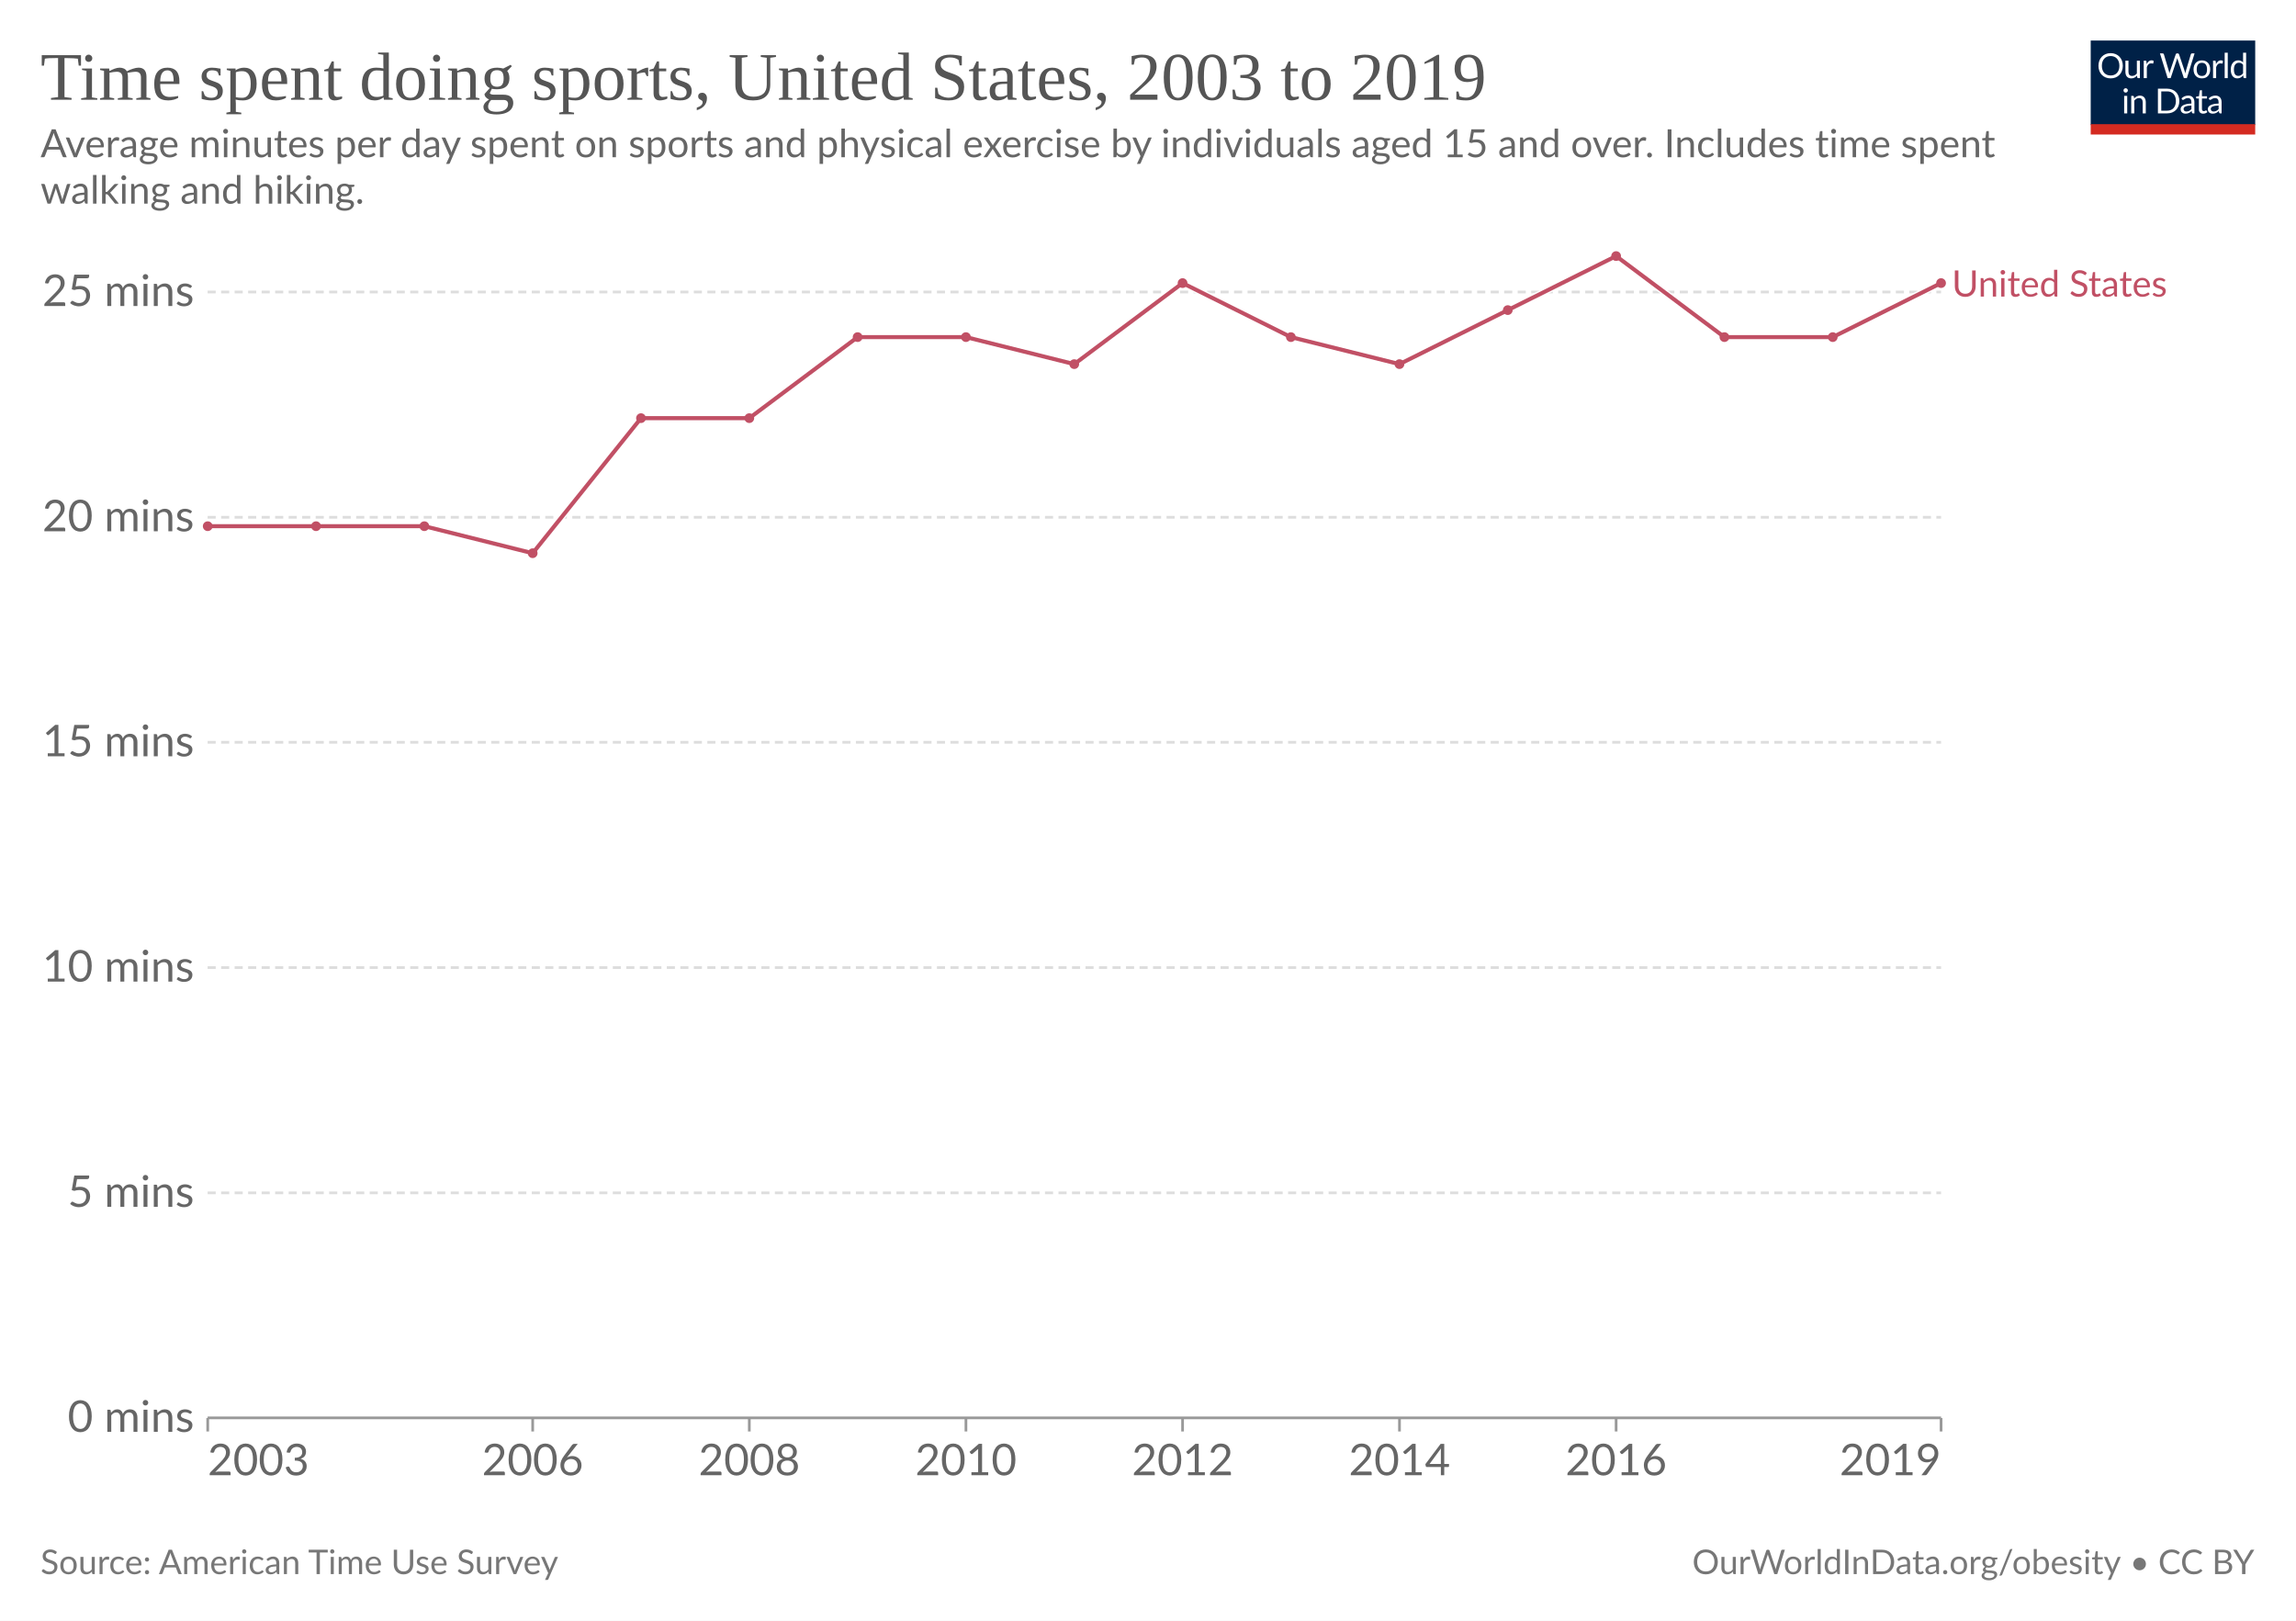
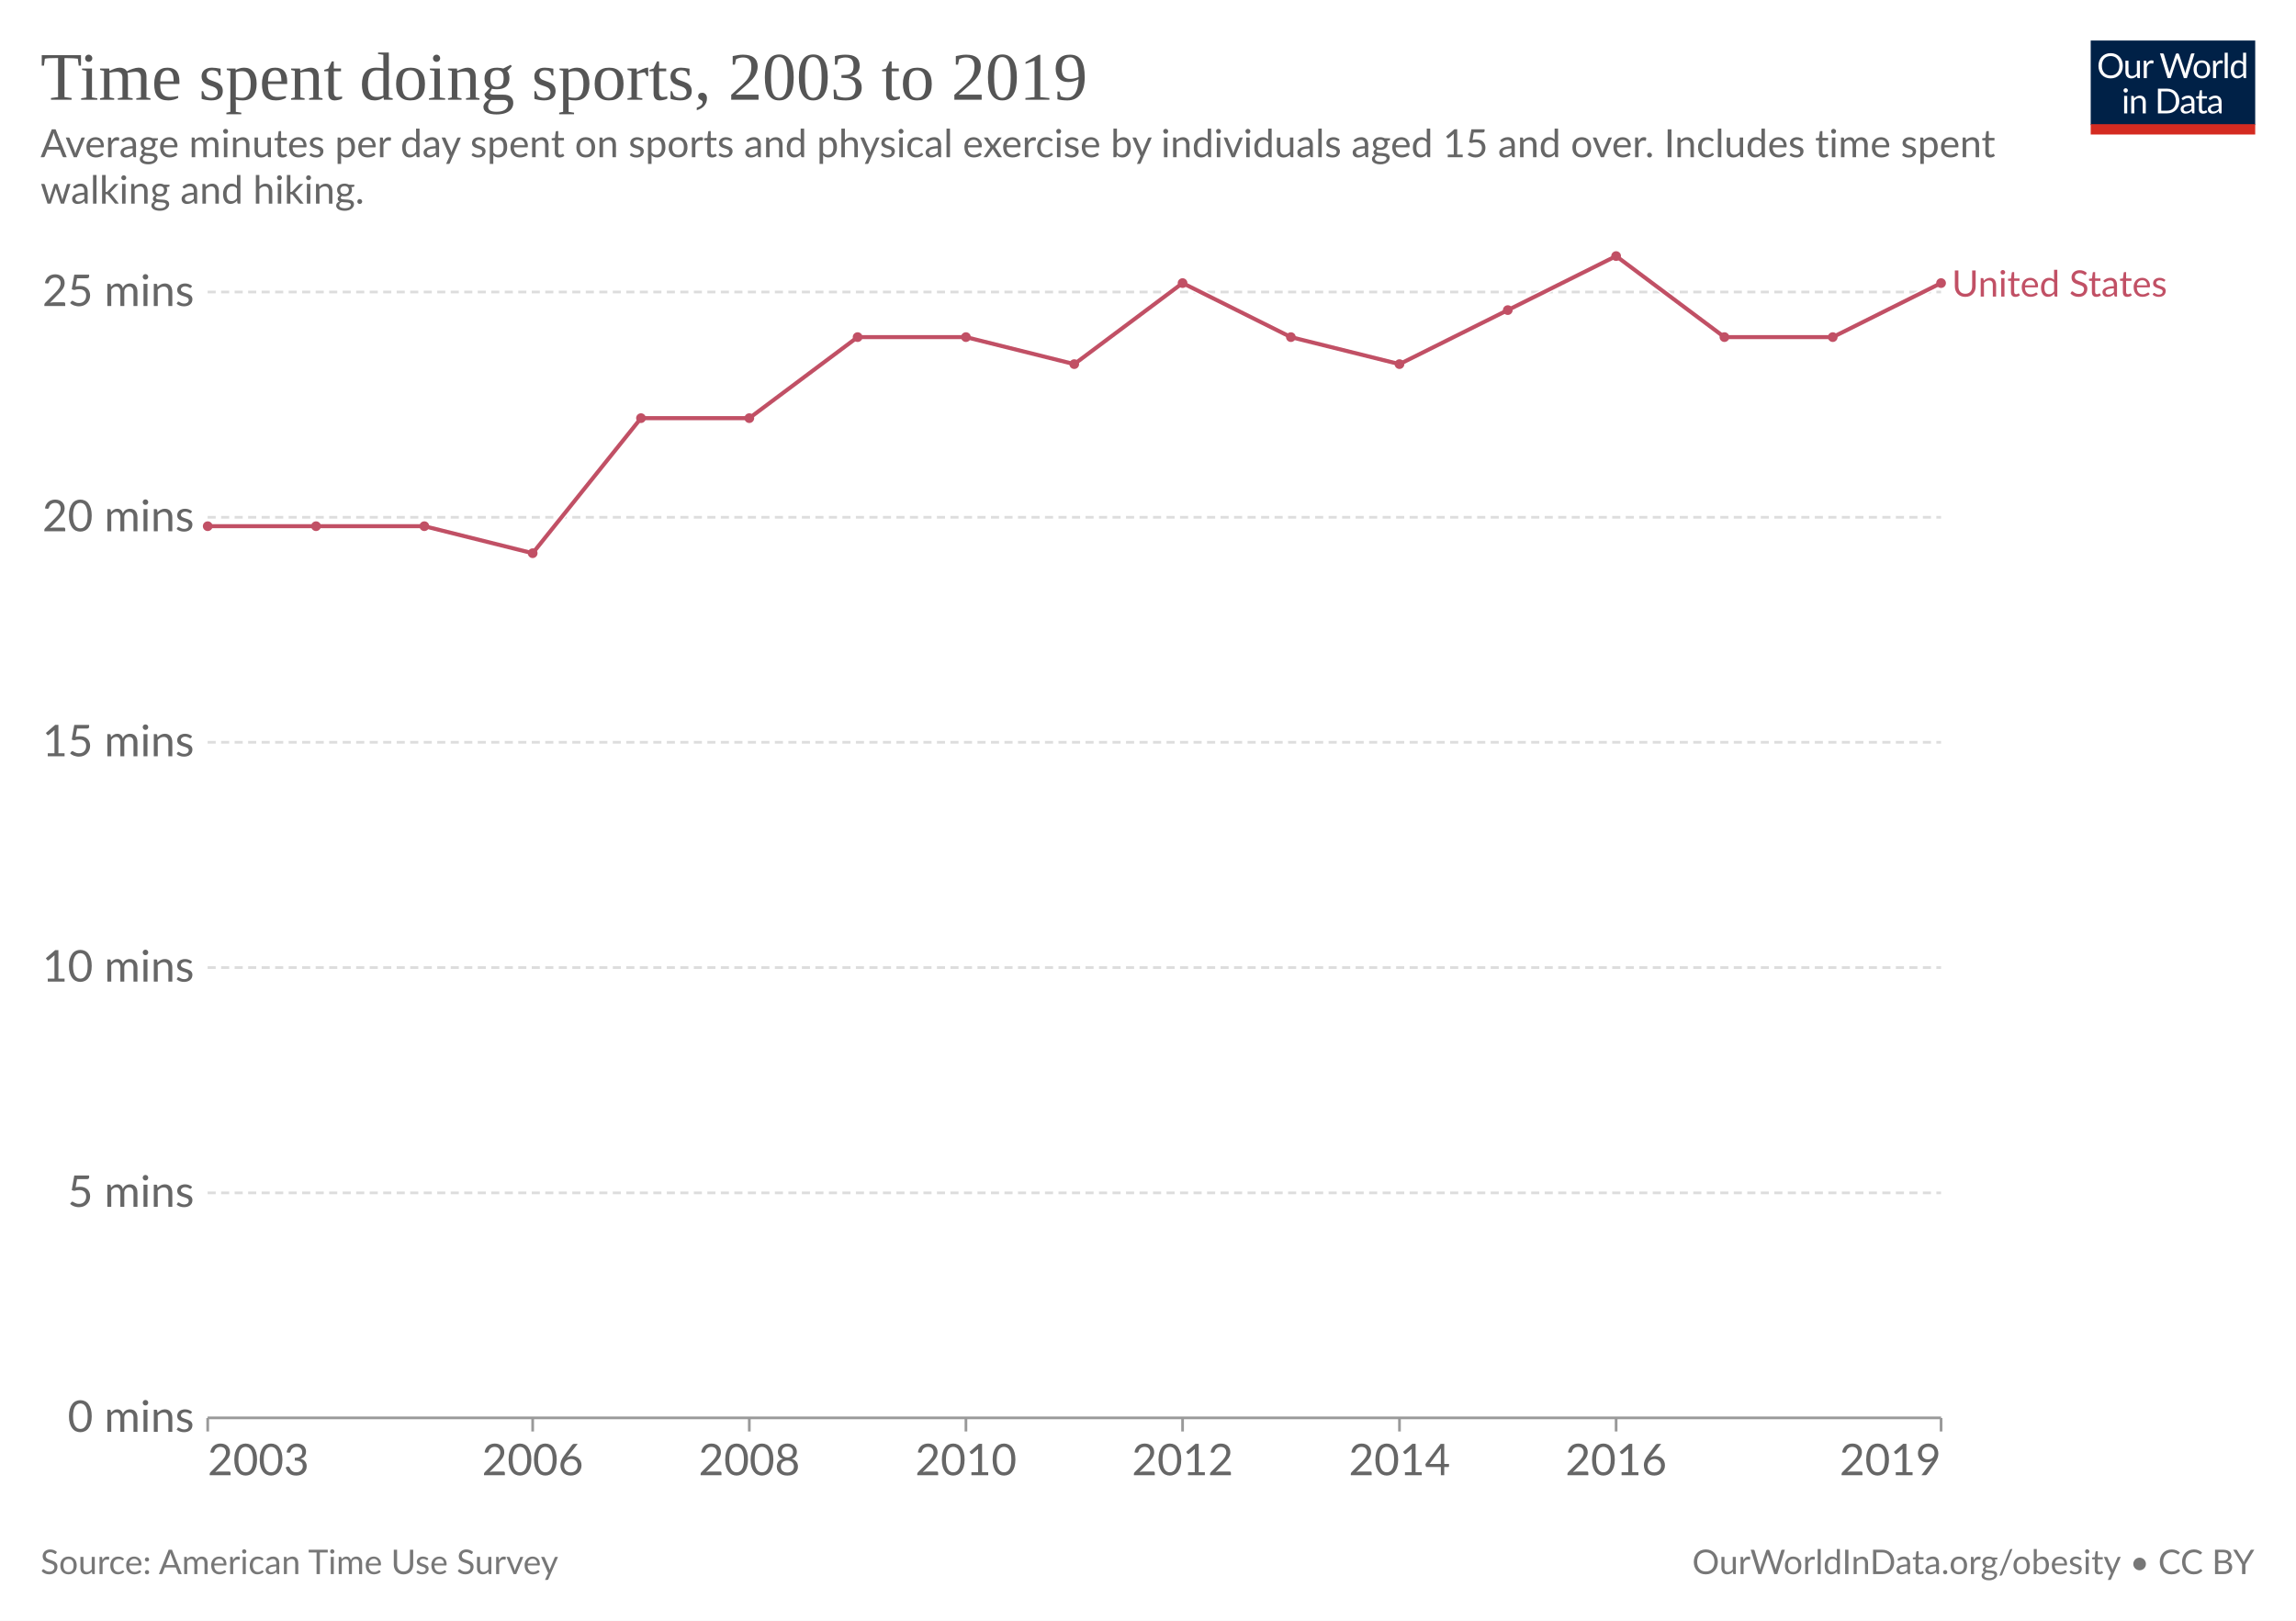
<svg xmlns="http://www.w3.org/2000/svg" version="1.1" style="font-family:Lato, 'Helvetica Neue', Helvetica, Arial, 'Liberation Sans', sans-serif;font-size:18px;background-color:white;text-rendering:geometricPrecision;-webkit-font-smoothing:antialiased" width="850" height="600" viewBox="0 0 850 600">
  <defs>
    <pattern id="noDataPattern" patternUnits="userSpaceOnUse" width="4" height="4" patternTransform="rotate(-45 2 2)">
      <path d="M -1,2 l 6,0" stroke="#ccc" stroke-width="0.7" />
    </pattern>
  </defs>
  <rect class="background-fill" fill="white" width="850" height="600" />
  <g class="HeaderView">
    <g transform="translate(774, 15) scale(0.29)">
      <svg className="owidLog" width="210" height="120" viewBox="0 0 210 120" fill="none">
        <g clip-path="url(#clip0)">
          <path d="M0 0h210v107.89H0V0z" fill="#002147" />
          <path d="M40.98 32.25c0 2.36-.38 4.53-1.12 6.51a14.26 14.26 0 0 1-8.1 8.4c-1.9.78-4.02 1.17-6.34 1.17-2.31 0-4.42-.39-6.33-1.17a14.31 14.31 0 0 1-8.08-8.4 18.29 18.29 0 0 1-1.12-6.51c0-2.36.38-4.53 1.12-6.5.75-1.97 1.8-3.67 3.17-5.1a14.32 14.32 0 0 1 4.9-3.34c1.92-.8 4.03-1.19 6.34-1.19 2.32 0 4.43.4 6.34 1.19 1.92.8 3.56 1.9 4.93 3.34a14.87 14.87 0 0 1 3.17 5.1 18.1 18.1 0 0 1 1.12 6.5zm-4.38 0c0-1.94-.26-3.68-.8-5.22a10.91 10.91 0 0 0-2.24-3.89 9.68 9.68 0 0 0-3.52-2.46 11.95 11.95 0 0 0-4.62-.86c-1.68 0-3.21.28-4.6.86a9.88 9.88 0 0 0-3.54 2.46 10.91 10.91 0 0 0-2.24 3.9c-.53 1.53-.8 3.27-.8 5.2 0 1.94.27 3.68.8 5.22a11.17 11.17 0 0 0 2.24 3.9 10.01 10.01 0 0 0 3.55 2.44c1.38.56 2.9.83 4.6.83s3.24-.27 4.61-.83a9.8 9.8 0 0 0 3.52-2.44 11.17 11.17 0 0 0 2.25-3.9c.53-1.54.8-3.28.8-5.21zm26.22-6.54V48H60.5c-.56 0-.9-.27-1.05-.81l-.31-2.4a12.45 12.45 0 0 1-3.26 2.6c-1.2.64-2.58.96-4.13.96-1.22 0-2.3-.2-3.24-.6a6.52 6.52 0 0 1-2.33-1.7 7.37 7.37 0 0 1-1.43-2.67c-.3-1.04-.46-2.2-.46-3.45V25.7h3.91v14.22c0 1.68.38 2.99 1.15 3.91.77.93 1.96 1.39 3.54 1.39 1.16 0 2.24-.27 3.23-.82a10.42 10.42 0 0 0 2.8-2.28V25.7h3.91zm8.61 4.47a9.94 9.94 0 0 1 2.6-3.56 5.64 5.64 0 0 1 3.76-1.3c.47 0 .92.05 1.34.15.44.1.83.27 1.17.49l-.3 2.92c-.09.37-.3.55-.66.55-.2 0-.5-.04-.9-.13a6.21 6.21 0 0 0-3.24.18 4.23 4.23 0 0 0-1.47.92c-.42.4-.81.9-1.17 1.5-.33.58-.64 1.26-.92 2.02V48H67.7V25.71h2.25c.42 0 .72.08.88.25.16.16.27.44.33.83l.26 3.39zm61.16-13.7L122.75 48h-3.82l-7.99-24.05a21.95 21.95 0 0 1-.42-1.58 38.36 38.36 0 0 1-.44 1.58L102.05 48h-3.83L88.4 16.47h3.54c.38 0 .7.1.95.29.26.2.43.43.5.73l6.52 21.9.28 1.28.29 1.46.3-1.46.38-1.27 7.41-21.91c.1-.25.26-.48.51-.69.27-.22.58-.33.95-.33h1.23c.38 0 .69.1.92.29a1.77 1.77 0 0 1 .53.73l7.4 21.9a28.4 28.4 0 0 1 .68 2.62 29.52 29.52 0 0 1 .52-2.61l6.54-21.91a1.31 1.31 0 0 1 .48-.7c.27-.21.58-.32.95-.32h3.32zm9.35 8.88c1.63 0 3.1.27 4.4.82a9.43 9.43 0 0 1 5.46 5.94c.5 1.4.74 2.98.74 4.73 0 1.76-.25 3.34-.74 4.75a9.43 9.43 0 0 1-5.46 5.92c-1.3.52-2.77.79-4.4.79-1.64 0-3.12-.27-4.44-.8a9.42 9.42 0 0 1-3.35-2.3c-.92-1-1.63-2.2-2.13-3.61-.49-1.41-.73-3-.73-4.75s.24-3.33.73-4.73c.5-1.43 1.2-2.64 2.13-3.63.93-1 2.04-1.77 3.35-2.31 1.32-.55 2.8-.82 4.44-.82zm0 19.89c2.2 0 3.84-.73 4.93-2.2 1.08-1.48 1.63-3.54 1.63-6.18 0-2.66-.55-4.72-1.63-6.2-1.09-1.49-2.73-2.23-4.93-2.23-1.12 0-2.09.2-2.93.57a5.71 5.71 0 0 0-2.06 1.65c-.55.72-.96 1.61-1.24 2.67-.26 1.04-.4 2.22-.4 3.54 0 2.64.55 4.7 1.64 6.18 1.1 1.47 2.76 2.2 4.99 2.2zm17.97-15.07a9.94 9.94 0 0 1 2.6-3.56 5.64 5.64 0 0 1 3.76-1.3c.47 0 .91.05 1.34.15.44.1.83.27 1.16.49l-.28 2.92c-.09.37-.31.55-.66.55-.2 0-.5-.04-.9-.13a6.2 6.2 0 0 0-3.24.18 4.23 4.23 0 0 0-1.47.92c-.43.4-.82.9-1.17 1.5a13.1 13.1 0 0 0-.92 2.02V48h-3.94V25.71h2.24c.43 0 .72.08.88.25.17.16.28.44.33.83l.27 3.39zm15.04-14.59V48h-3.92V15.6h3.92zm19.55 15.43a6.22 6.22 0 0 0-2.38-2.05 6.7 6.7 0 0 0-2.86-.6c-2.07 0-3.66.75-4.77 2.23-1.12 1.48-1.68 3.6-1.68 6.33 0 1.46.13 2.7.38 3.74a7.29 7.29 0 0 0 1.1 2.56 4.35 4.35 0 0 0 1.78 1.45c.7.3 1.5.46 2.4.46 1.29 0 2.41-.3 3.36-.88a9.6 9.6 0 0 0 2.67-2.49V31.02zm3.91-15.43V48h-2.33c-.56 0-.9-.27-1.06-.81l-.35-2.71a12.13 12.13 0 0 1-3.25 2.77 8.28 8.28 0 0 1-4.23 1.06 7.31 7.31 0 0 1-6.14-2.9c-.73-.96-1.3-2.15-1.69-3.57a18.35 18.35 0 0 1 .07-9.48 11.29 11.29 0 0 1 1.89-3.7 8.7 8.7 0 0 1 7.06-3.34 7.96 7.96 0 0 1 6.12 2.62V15.59h3.91zM46.61 70.71V93H42.7V70.71h3.91zm.84-7c0 .39-.08.75-.24 1.09-.15.32-.35.61-.62.88-.25.25-.55.44-.9.59a2.67 2.67 0 0 1-2.16 0 2.9 2.9 0 0 1-1.45-1.47 2.67 2.67 0 0 1 0-2.16c.15-.35.35-.65.6-.9.25-.27.53-.47.85-.62a2.67 2.67 0 0 1 2.16 0c.35.15.65.35.9.62.27.25.47.55.62.9.16.34.24.7.24 1.08zm7.97 10.24c.49-.54 1-1.04 1.54-1.48a9.85 9.85 0 0 1 3.66-1.84 8.96 8.96 0 0 1 5.43.35c.94.4 1.72.97 2.33 1.71.63.74 1.11 1.62 1.43 2.67.32 1.04.49 2.19.49 3.45V93h-3.94V78.81c0-1.69-.4-3-1.17-3.92-.76-.93-1.93-1.4-3.5-1.4-1.15 0-2.24.27-3.25.83-1 .56-1.92 1.31-2.77 2.27V93h-3.94V70.71h2.35c.56 0 .9.28 1.04.82l.3 2.42zm57.7 3.3c0 2.36-.37 4.5-1.11 6.44a14.3 14.3 0 0 1-3.17 4.98c-1.37 1.37-3 2.45-4.93 3.2-1.9.76-4.02 1.13-6.33 1.13H85.8V61.47h11.77c2.31 0 4.42.39 6.33 1.15a13.8 13.8 0 0 1 8.1 8.18 17.75 17.75 0 0 1 1.12 6.45zm-4.37 0c0-1.94-.26-3.67-.8-5.2a10.94 10.94 0 0 0-2.23-3.87 9.57 9.57 0 0 0-3.53-2.42 12.23 12.23 0 0 0-4.61-.83h-7.5v24.62h7.5c1.7 0 3.24-.28 4.61-.84a9.7 9.7 0 0 0 3.53-2.4 10.94 10.94 0 0 0 2.24-3.87c.53-1.53.8-3.26.8-5.2zm19.8 5.72c-1.8.06-3.34.2-4.62.44-1.26.22-2.3.51-3.1.88-.8.36-1.37.8-1.74 1.3-.35.5-.53 1.05-.53 1.67 0 .58.1 1.1.3 1.52a3 3 0 0 0 .76 1.05c.34.27.73.46 1.17.6a6.13 6.13 0 0 0 1.45.17 7.28 7.28 0 0 0 3.5-.81 11.95 11.95 0 0 0 2.82-2.2v-4.62zm-12.65-9.11a12.73 12.73 0 0 1 3.98-2.66c1.43-.59 3-.88 4.73-.88 1.25 0 2.36.2 3.33.61a6.81 6.81 0 0 1 3.94 4.38c.33 1.04.5 2.19.5 3.43V93h-1.74a1.8 1.8 0 0 1-.88-.18c-.2-.13-.36-.38-.48-.74l-.44-2.12-1.72 1.46a9.48 9.48 0 0 1-3.74 1.7c-.69.15-1.46.23-2.3.23-.87 0-1.69-.12-2.45-.35a5.34 5.34 0 0 1-3.34-2.93 6.64 6.64 0 0 1-.49-2.64c0-.88.25-1.72.73-2.53a6.33 6.33 0 0 1 2.35-2.17c1.09-.63 2.5-1.15 4.25-1.54 1.75-.41 3.89-.65 6.42-.7v-1.75c0-1.73-.37-3.03-1.12-3.91-.75-.9-1.84-1.34-3.28-1.34-.97 0-1.78.12-2.44.37-.64.23-1.2.5-1.7.81l-1.23.82c-.33.23-.67.35-1 .35-.27 0-.5-.07-.69-.2a2.1 2.1 0 0 1-.48-.53l-.7-1.25zm27.67 19.5c-1.76 0-3.12-.5-4.07-1.48-.94-.98-1.41-2.4-1.41-4.25V74h-2.68a.9.9 0 0 1-.6-.2c-.16-.14-.24-.36-.24-.66v-1.56l3.65-.46.9-6.89c.05-.22.14-.4.29-.52a.88.88 0 0 1 .62-.22H142v7.67h6.44V74H142v13.38c0 .94.22 1.63.68 2.09.45.45 1.04.68 1.76.68a3.21 3.21 0 0 0 1.85-.53l.55-.35c.16-.12.3-.18.41-.18.2 0 .4.13.55.38l1.15 1.87a7.45 7.45 0 0 1-2.44 1.5 8.53 8.53 0 0 1-2.95.52zm19.68-10.4c-1.8.07-3.34.21-4.62.45-1.26.22-2.3.51-3.1.88-.8.36-1.37.8-1.74 1.3-.35.5-.53 1.05-.53 1.67 0 .58.1 1.1.3 1.52a2.9 2.9 0 0 0 .76 1.05c.34.27.73.46 1.17.6a6.13 6.13 0 0 0 1.45.17 7.3 7.3 0 0 0 3.5-.81 12.04 12.04 0 0 0 2.82-2.2v-4.62zm-12.65-9.1a12.72 12.72 0 0 1 3.99-2.66c1.42-.59 3-.88 4.72-.88 1.25 0 2.36.2 3.33.61a6.81 6.81 0 0 1 3.94 4.38c.33 1.04.5 2.19.5 3.43V93h-1.74a1.8 1.8 0 0 1-.88-.18c-.2-.13-.36-.38-.48-.74l-.44-2.12-1.72 1.46a9.48 9.48 0 0 1-3.74 1.7c-.69.15-1.46.23-2.3.23-.87 0-1.69-.12-2.45-.35a5.33 5.33 0 0 1-3.34-2.93 6.62 6.62 0 0 1-.49-2.64c0-.88.25-1.72.73-2.53a6.33 6.33 0 0 1 2.35-2.17c1.09-.63 2.5-1.15 4.25-1.54 1.74-.41 3.89-.65 6.42-.7v-1.75c0-1.73-.37-3.03-1.12-3.91-.75-.9-1.84-1.34-3.28-1.34-.97 0-1.78.12-2.44.37-.64.23-1.2.5-1.7.81l-1.22.82c-.34.23-.68.35-1.02.35-.26 0-.49-.07-.68-.2a1.88 1.88 0 0 1-.48-.53l-.7-1.25zM40.98 32.25c0 2.36-.38 4.53-1.12 6.51a14.26 14.26 0 0 1-8.1 8.4c-1.9.78-4.02 1.17-6.34 1.17-2.31 0-4.42-.39-6.33-1.17a14.31 14.31 0 0 1-8.08-8.4 18.29 18.29 0 0 1-1.12-6.51c0-2.36.38-4.53 1.12-6.5.75-1.97 1.8-3.67 3.17-5.1a14.32 14.32 0 0 1 4.9-3.34c1.92-.8 4.03-1.19 6.34-1.19 2.32 0 4.43.4 6.34 1.19 1.92.8 3.56 1.9 4.93 3.34a14.87 14.87 0 0 1 3.17 5.1 18.1 18.1 0 0 1 1.12 6.5zm-4.38 0c0-1.94-.26-3.68-.8-5.22a10.91 10.91 0 0 0-2.24-3.89 9.68 9.68 0 0 0-3.52-2.46 11.95 11.95 0 0 0-4.62-.86c-1.68 0-3.21.28-4.6.86a9.88 9.88 0 0 0-3.54 2.46 10.91 10.91 0 0 0-2.24 3.9c-.53 1.53-.8 3.27-.8 5.2 0 1.94.27 3.68.8 5.22a11.17 11.17 0 0 0 2.24 3.9 10.01 10.01 0 0 0 3.55 2.44c1.38.56 2.9.83 4.6.83s3.24-.27 4.61-.83a9.8 9.8 0 0 0 3.52-2.44 11.17 11.17 0 0 0 2.25-3.9c.53-1.54.8-3.28.8-5.21zm26.22-6.54V48H60.5c-.56 0-.9-.27-1.05-.81l-.31-2.4a12.45 12.45 0 0 1-3.26 2.6c-1.2.64-2.58.96-4.13.96-1.22 0-2.3-.2-3.24-.6a6.52 6.52 0 0 1-2.33-1.7 7.37 7.37 0 0 1-1.43-2.67c-.3-1.04-.46-2.2-.46-3.45V25.7h3.91v14.22c0 1.68.38 2.99 1.15 3.91.77.93 1.96 1.39 3.54 1.39 1.16 0 2.24-.27 3.23-.82a10.42 10.42 0 0 0 2.8-2.28V25.7h3.91zm8.61 4.47a9.94 9.94 0 0 1 2.6-3.56 5.64 5.64 0 0 1 3.76-1.3c.47 0 .92.05 1.34.15.44.1.83.27 1.17.49l-.3 2.92c-.09.37-.3.55-.66.55-.2 0-.5-.04-.9-.13a6.21 6.21 0 0 0-3.24.18 4.23 4.23 0 0 0-1.47.92c-.42.4-.81.9-1.17 1.5-.33.58-.64 1.26-.92 2.02V48H67.7V25.71h2.25c.42 0 .72.08.88.25.16.16.27.44.33.83l.26 3.39zm61.16-13.7L122.75 48h-3.82l-7.99-24.05a21.95 21.95 0 0 1-.42-1.58 38.36 38.36 0 0 1-.44 1.58L102.05 48h-3.83L88.4 16.47h3.54c.38 0 .7.1.95.29.26.2.43.43.5.73l6.52 21.9.28 1.28.29 1.46.3-1.46.38-1.27 7.41-21.91c.1-.25.26-.48.51-.69.27-.22.58-.33.95-.33h1.23c.38 0 .69.1.92.29a1.77 1.77 0 0 1 .53.73l7.4 21.9a28.4 28.4 0 0 1 .68 2.62 29.52 29.52 0 0 1 .52-2.61l6.54-21.91a1.31 1.31 0 0 1 .48-.7c.27-.21.58-.32.95-.32h3.32zm9.35 8.88c1.63 0 3.1.27 4.4.82a9.43 9.43 0 0 1 5.46 5.94c.5 1.4.74 2.98.74 4.73 0 1.76-.25 3.34-.74 4.75a9.43 9.43 0 0 1-5.46 5.92c-1.3.52-2.77.79-4.4.79-1.64 0-3.12-.27-4.44-.8a9.42 9.42 0 0 1-3.35-2.3c-.92-1-1.63-2.2-2.13-3.61-.49-1.41-.73-3-.73-4.75s.24-3.33.73-4.73c.5-1.43 1.2-2.64 2.13-3.63.93-1 2.04-1.77 3.35-2.31 1.32-.55 2.8-.82 4.44-.82zm0 19.89c2.2 0 3.84-.73 4.93-2.2 1.08-1.48 1.63-3.54 1.63-6.18 0-2.66-.55-4.72-1.63-6.2-1.09-1.49-2.73-2.23-4.93-2.23-1.12 0-2.09.2-2.93.57a5.71 5.71 0 0 0-2.06 1.65c-.55.72-.96 1.61-1.24 2.67-.26 1.04-.4 2.22-.4 3.54 0 2.64.55 4.7 1.64 6.18 1.1 1.47 2.76 2.2 4.99 2.2zm17.97-15.07a9.94 9.94 0 0 1 2.6-3.56 5.64 5.64 0 0 1 3.76-1.3c.47 0 .91.05 1.34.15.44.1.83.27 1.16.49l-.28 2.92c-.09.37-.31.55-.66.55-.2 0-.5-.04-.9-.13a6.2 6.2 0 0 0-3.24.18 4.23 4.23 0 0 0-1.47.92c-.43.4-.82.9-1.17 1.5a13.1 13.1 0 0 0-.92 2.02V48h-3.94V25.71h2.24c.43 0 .72.08.88.25.17.16.28.44.33.83l.27 3.39zm15.04-14.59V48h-3.92V15.6h3.92zm19.55 15.43a6.22 6.22 0 0 0-2.38-2.05 6.7 6.7 0 0 0-2.86-.6c-2.07 0-3.66.75-4.77 2.23-1.12 1.48-1.68 3.6-1.68 6.33 0 1.46.13 2.7.38 3.74a7.29 7.29 0 0 0 1.1 2.56 4.35 4.35 0 0 0 1.78 1.45c.7.3 1.5.46 2.4.46 1.29 0 2.41-.3 3.36-.88a9.6 9.6 0 0 0 2.67-2.49V31.02zm3.91-15.43V48h-2.33c-.56 0-.9-.27-1.06-.81l-.35-2.71a12.13 12.13 0 0 1-3.25 2.77 8.28 8.28 0 0 1-4.23 1.06 7.31 7.31 0 0 1-6.14-2.9c-.73-.96-1.3-2.15-1.69-3.57a18.35 18.35 0 0 1 .07-9.48 11.29 11.29 0 0 1 1.89-3.7 8.7 8.7 0 0 1 7.06-3.34 7.96 7.96 0 0 1 6.12 2.62V15.59h3.91zM46.61 70.71V93H42.7V70.71h3.91zm.84-7c0 .39-.08.75-.24 1.09-.15.32-.35.61-.62.88-.25.25-.55.44-.9.59a2.67 2.67 0 0 1-2.16 0 2.9 2.9 0 0 1-1.45-1.47 2.67 2.67 0 0 1 0-2.16c.15-.35.35-.65.6-.9.25-.27.53-.47.85-.62a2.67 2.67 0 0 1 2.16 0c.35.15.65.35.9.62.27.25.47.55.62.9.16.34.24.7.24 1.08zm7.97 10.24c.49-.54 1-1.04 1.54-1.48a9.85 9.85 0 0 1 3.66-1.84 8.96 8.96 0 0 1 5.43.35c.94.4 1.72.97 2.33 1.71.63.74 1.11 1.62 1.43 2.67.32 1.04.49 2.19.49 3.45V93h-3.94V78.81c0-1.69-.4-3-1.17-3.92-.76-.93-1.93-1.4-3.5-1.4-1.15 0-2.24.27-3.25.83-1 .56-1.92 1.31-2.77 2.27V93h-3.94V70.71h2.35c.56 0 .9.28 1.04.82l.3 2.42zm57.7 3.3c0 2.36-.37 4.5-1.11 6.44a14.3 14.3 0 0 1-3.17 4.98c-1.37 1.37-3 2.45-4.93 3.2-1.9.76-4.02 1.13-6.33 1.13H85.8V61.47h11.77c2.31 0 4.42.39 6.33 1.15a13.8 13.8 0 0 1 8.1 8.18 17.75 17.75 0 0 1 1.12 6.45zm-4.37 0c0-1.94-.26-3.67-.8-5.2a10.94 10.94 0 0 0-2.23-3.87 9.57 9.57 0 0 0-3.53-2.42 12.23 12.23 0 0 0-4.61-.83h-7.5v24.62h7.5c1.7 0 3.24-.28 4.61-.84a9.7 9.7 0 0 0 3.53-2.4 10.94 10.94 0 0 0 2.24-3.87c.53-1.53.8-3.26.8-5.2zm19.8 5.72c-1.8.06-3.34.2-4.62.44-1.26.22-2.3.51-3.1.88-.8.36-1.37.8-1.74 1.3-.35.5-.53 1.05-.53 1.67 0 .58.1 1.1.3 1.52a3 3 0 0 0 .76 1.05c.34.27.73.46 1.17.6a6.13 6.13 0 0 0 1.45.17 7.28 7.28 0 0 0 3.5-.81 11.95 11.95 0 0 0 2.82-2.2v-4.62zm-12.65-9.11a12.73 12.73 0 0 1 3.98-2.66c1.43-.59 3-.88 4.73-.88 1.25 0 2.36.2 3.33.61a6.81 6.81 0 0 1 3.94 4.38c.33 1.04.5 2.19.5 3.43V93h-1.74a1.8 1.8 0 0 1-.88-.18c-.2-.13-.36-.38-.48-.74l-.44-2.12-1.72 1.46a9.48 9.48 0 0 1-3.74 1.7c-.69.15-1.46.23-2.3.23-.87 0-1.69-.12-2.45-.35a5.34 5.34 0 0 1-3.34-2.93 6.64 6.64 0 0 1-.49-2.64c0-.88.25-1.72.73-2.53a6.33 6.33 0 0 1 2.35-2.17c1.09-.63 2.5-1.15 4.25-1.54 1.75-.41 3.89-.65 6.42-.7v-1.75c0-1.73-.37-3.03-1.12-3.91-.75-.9-1.84-1.34-3.28-1.34-.97 0-1.78.12-2.44.37-.64.23-1.2.5-1.7.81l-1.23.82c-.33.23-.67.35-1 .35-.27 0-.5-.07-.69-.2a2.1 2.1 0 0 1-.48-.53l-.7-1.25zm27.67 19.5c-1.76 0-3.12-.5-4.07-1.48-.94-.98-1.41-2.4-1.41-4.25V74h-2.68a.9.9 0 0 1-.6-.2c-.16-.14-.24-.36-.24-.66v-1.56l3.65-.46.9-6.89c.05-.22.14-.4.29-.52a.88.88 0 0 1 .62-.22H142v7.67h6.44V74H142v13.38c0 .94.22 1.63.68 2.09.45.45 1.04.68 1.76.68a3.21 3.21 0 0 0 1.85-.53l.55-.35c.16-.12.3-.18.41-.18.2 0 .4.13.55.38l1.15 1.87a7.45 7.45 0 0 1-2.44 1.5 8.53 8.53 0 0 1-2.95.52zm19.68-10.4c-1.8.07-3.34.21-4.62.45-1.26.22-2.3.51-3.1.88-.8.36-1.37.8-1.74 1.3-.35.5-.53 1.05-.53 1.67 0 .58.1 1.1.3 1.52a2.9 2.9 0 0 0 .76 1.05c.34.27.73.46 1.17.6a6.13 6.13 0 0 0 1.45.17 7.3 7.3 0 0 0 3.5-.81 12.04 12.04 0 0 0 2.82-2.2v-4.62zm-12.65-9.1a12.72 12.72 0 0 1 3.99-2.66c1.42-.59 3-.88 4.72-.88 1.25 0 2.36.2 3.33.61a6.81 6.81 0 0 1 3.94 4.38c.33 1.04.5 2.19.5 3.43V93h-1.74a1.8 1.8 0 0 1-.88-.18c-.2-.13-.36-.38-.48-.74l-.44-2.12-1.72 1.46a9.48 9.48 0 0 1-3.74 1.7c-.69.15-1.46.23-2.3.23-.87 0-1.69-.12-2.45-.35a5.33 5.33 0 0 1-3.34-2.93 6.62 6.62 0 0 1-.49-2.64c0-.88.25-1.72.73-2.53a6.33 6.33 0 0 1 2.35-2.17c1.09-.63 2.5-1.15 4.25-1.54 1.74-.41 3.89-.65 6.42-.7v-1.75c0-1.73-.37-3.03-1.12-3.91-.75-.9-1.84-1.34-3.28-1.34-.97 0-1.78.12-2.44.37-.64.23-1.2.5-1.7.81l-1.22.82c-.34.23-.68.35-1.02.35-.26 0-.49-.07-.68-.2a1.88 1.88 0 0 1-.48-.53l-.7-1.25zM40.98 32.25c0 2.36-.38 4.53-1.12 6.51a14.26 14.26 0 0 1-8.1 8.4c-1.9.78-4.02 1.17-6.34 1.17-2.31 0-4.42-.39-6.33-1.17a14.31 14.31 0 0 1-8.08-8.4 18.29 18.29 0 0 1-1.12-6.51c0-2.36.38-4.53 1.12-6.5.75-1.97 1.8-3.67 3.17-5.1a14.32 14.32 0 0 1 4.9-3.34c1.92-.8 4.03-1.19 6.34-1.19 2.32 0 4.43.4 6.34 1.19 1.92.8 3.56 1.9 4.93 3.34a14.87 14.87 0 0 1 3.17 5.1 18.1 18.1 0 0 1 1.12 6.5zm-4.38 0c0-1.94-.26-3.68-.8-5.22a10.91 10.91 0 0 0-2.24-3.89 9.68 9.68 0 0 0-3.52-2.46 11.95 11.95 0 0 0-4.62-.86c-1.68 0-3.21.28-4.6.86a9.88 9.88 0 0 0-3.54 2.46 10.91 10.91 0 0 0-2.24 3.9c-.53 1.53-.8 3.27-.8 5.2 0 1.94.27 3.68.8 5.22a11.17 11.17 0 0 0 2.24 3.9 10.01 10.01 0 0 0 3.55 2.44c1.38.56 2.9.83 4.6.83s3.24-.27 4.61-.83a9.8 9.8 0 0 0 3.52-2.44 11.17 11.17 0 0 0 2.25-3.9c.53-1.54.8-3.28.8-5.21zm26.22-6.54V48H60.5c-.56 0-.9-.27-1.05-.81l-.31-2.4a12.45 12.45 0 0 1-3.26 2.6c-1.2.64-2.58.96-4.13.96-1.22 0-2.3-.2-3.24-.6a6.52 6.52 0 0 1-2.33-1.7 7.37 7.37 0 0 1-1.43-2.67c-.3-1.04-.46-2.2-.46-3.45V25.7h3.91v14.22c0 1.68.38 2.99 1.15 3.91.77.93 1.96 1.39 3.54 1.39 1.16 0 2.24-.27 3.23-.82a10.42 10.42 0 0 0 2.8-2.28V25.7h3.91zm8.61 4.47a9.94 9.94 0 0 1 2.6-3.56 5.64 5.64 0 0 1 3.76-1.3c.47 0 .92.05 1.34.15.44.1.83.27 1.17.49l-.3 2.92c-.09.37-.3.55-.66.55-.2 0-.5-.04-.9-.13a6.21 6.21 0 0 0-3.24.18 4.23 4.23 0 0 0-1.47.92c-.42.4-.81.9-1.17 1.5-.33.58-.64 1.26-.92 2.02V48H67.7V25.71h2.25c.42 0 .72.08.88.25.16.16.27.44.33.83l.26 3.39zm61.16-13.7L122.75 48h-3.82l-7.99-24.05a21.95 21.95 0 0 1-.42-1.58 38.36 38.36 0 0 1-.44 1.58L102.05 48h-3.83L88.4 16.47h3.54c.38 0 .7.1.95.29.26.2.43.43.5.73l6.52 21.9.28 1.28.29 1.46.3-1.46.38-1.27 7.41-21.91c.1-.25.26-.48.51-.69.27-.22.58-.33.95-.33h1.23c.38 0 .69.1.92.29a1.77 1.77 0 0 1 .53.73l7.4 21.9a28.4 28.4 0 0 1 .68 2.62 29.52 29.52 0 0 1 .52-2.61l6.54-21.91a1.31 1.31 0 0 1 .48-.7c.27-.21.58-.32.95-.32h3.32zm9.35 8.88c1.63 0 3.1.27 4.4.82a9.43 9.43 0 0 1 5.46 5.94c.5 1.4.74 2.98.74 4.73 0 1.76-.25 3.34-.74 4.75a9.43 9.43 0 0 1-5.46 5.92c-1.3.52-2.77.79-4.4.79-1.64 0-3.12-.27-4.44-.8a9.42 9.42 0 0 1-3.35-2.3c-.92-1-1.63-2.2-2.13-3.61-.49-1.41-.73-3-.73-4.75s.24-3.33.73-4.73c.5-1.43 1.2-2.64 2.13-3.63.93-1 2.04-1.77 3.35-2.31 1.32-.55 2.8-.82 4.44-.82zm0 19.89c2.2 0 3.84-.73 4.93-2.2 1.08-1.48 1.63-3.54 1.63-6.18 0-2.66-.55-4.72-1.63-6.2-1.09-1.49-2.73-2.23-4.93-2.23-1.12 0-2.09.2-2.93.57a5.71 5.71 0 0 0-2.06 1.65c-.55.72-.96 1.61-1.24 2.67-.26 1.04-.4 2.22-.4 3.54 0 2.64.55 4.7 1.64 6.18 1.1 1.47 2.76 2.2 4.99 2.2zm17.97-15.07a9.94 9.94 0 0 1 2.6-3.56 5.64 5.64 0 0 1 3.76-1.3c.47 0 .91.05 1.34.15.44.1.83.27 1.16.49l-.28 2.92c-.09.37-.31.55-.66.55-.2 0-.5-.04-.9-.13a6.2 6.2 0 0 0-3.24.18 4.23 4.23 0 0 0-1.47.92c-.43.4-.82.9-1.17 1.5a13.1 13.1 0 0 0-.92 2.02V48h-3.94V25.71h2.24c.43 0 .72.08.88.25.17.16.28.44.33.83l.27 3.39zm15.04-14.59V48h-3.92V15.6h3.92zm19.55 15.43a6.22 6.22 0 0 0-2.38-2.05 6.7 6.7 0 0 0-2.86-.6c-2.07 0-3.66.75-4.77 2.23-1.12 1.48-1.68 3.6-1.68 6.33 0 1.46.13 2.7.38 3.74a7.29 7.29 0 0 0 1.1 2.56 4.35 4.35 0 0 0 1.78 1.45c.7.3 1.5.46 2.4.46 1.29 0 2.41-.3 3.36-.88a9.6 9.6 0 0 0 2.67-2.49V31.02zm3.91-15.43V48h-2.33c-.56 0-.9-.27-1.06-.81l-.35-2.71a12.13 12.13 0 0 1-3.25 2.77 8.28 8.28 0 0 1-4.23 1.06 7.31 7.31 0 0 1-6.14-2.9c-.73-.96-1.3-2.15-1.69-3.57a18.35 18.35 0 0 1 .07-9.48 11.29 11.29 0 0 1 1.89-3.7 8.7 8.7 0 0 1 7.06-3.34 7.96 7.96 0 0 1 6.12 2.62V15.59h3.91zM46.61 70.71V93H42.7V70.71h3.91zm.84-7c0 .39-.08.75-.24 1.09-.15.32-.35.61-.62.88-.25.25-.55.44-.9.59a2.67 2.67 0 0 1-2.16 0 2.9 2.9 0 0 1-1.45-1.47 2.67 2.67 0 0 1 0-2.16c.15-.35.35-.65.6-.9.25-.27.53-.47.85-.62a2.67 2.67 0 0 1 2.16 0c.35.15.65.35.9.62.27.25.47.55.62.9.16.34.24.7.24 1.08zm7.97 10.24c.49-.54 1-1.04 1.54-1.48a9.85 9.85 0 0 1 3.66-1.84 8.96 8.96 0 0 1 5.43.35c.94.4 1.72.97 2.33 1.71.63.74 1.11 1.62 1.43 2.67.32 1.04.49 2.19.49 3.45V93h-3.94V78.81c0-1.69-.4-3-1.17-3.92-.76-.93-1.93-1.4-3.5-1.4-1.15 0-2.24.27-3.25.83-1 .56-1.92 1.31-2.77 2.27V93h-3.94V70.71h2.35c.56 0 .9.28 1.04.82l.3 2.42zm57.7 3.3c0 2.36-.37 4.5-1.11 6.44a14.3 14.3 0 0 1-3.17 4.98c-1.37 1.37-3 2.45-4.93 3.2-1.9.76-4.02 1.13-6.33 1.13H85.8V61.47h11.77c2.31 0 4.42.39 6.33 1.15a13.8 13.8 0 0 1 8.1 8.18 17.75 17.75 0 0 1 1.12 6.45zm-4.37 0c0-1.94-.26-3.67-.8-5.2a10.94 10.94 0 0 0-2.23-3.87 9.57 9.57 0 0 0-3.53-2.42 12.23 12.23 0 0 0-4.61-.83h-7.5v24.62h7.5c1.7 0 3.24-.28 4.61-.84a9.7 9.7 0 0 0 3.53-2.4 10.94 10.94 0 0 0 2.24-3.87c.53-1.53.8-3.26.8-5.2zm19.8 5.72c-1.8.06-3.34.2-4.62.44-1.26.22-2.3.51-3.1.88-.8.36-1.37.8-1.74 1.3-.35.5-.53 1.05-.53 1.67 0 .58.1 1.1.3 1.52a3 3 0 0 0 .76 1.05c.34.27.73.46 1.17.6a6.13 6.13 0 0 0 1.45.17 7.28 7.28 0 0 0 3.5-.81 11.95 11.95 0 0 0 2.82-2.2v-4.62zm-12.65-9.11a12.73 12.73 0 0 1 3.98-2.66c1.43-.59 3-.88 4.73-.88 1.25 0 2.36.2 3.33.61a6.81 6.81 0 0 1 3.94 4.38c.33 1.04.5 2.19.5 3.43V93h-1.74a1.8 1.8 0 0 1-.88-.18c-.2-.13-.36-.38-.48-.74l-.44-2.12-1.72 1.46a9.48 9.48 0 0 1-3.74 1.7c-.69.15-1.46.23-2.3.23-.87 0-1.69-.12-2.45-.35a5.34 5.34 0 0 1-3.34-2.93 6.64 6.64 0 0 1-.49-2.64c0-.88.25-1.72.73-2.53a6.33 6.33 0 0 1 2.35-2.17c1.09-.63 2.5-1.15 4.25-1.54 1.75-.41 3.89-.65 6.42-.7v-1.75c0-1.73-.37-3.03-1.12-3.91-.75-.9-1.84-1.34-3.28-1.34-.97 0-1.78.12-2.44.37-.64.23-1.2.5-1.7.81l-1.23.82c-.33.23-.67.35-1 .35-.27 0-.5-.07-.69-.2a2.1 2.1 0 0 1-.48-.53l-.7-1.25zm27.67 19.5c-1.76 0-3.12-.5-4.07-1.48-.94-.98-1.41-2.4-1.41-4.25V74h-2.68a.9.9 0 0 1-.6-.2c-.16-.14-.24-.36-.24-.66v-1.56l3.65-.46.9-6.89c.05-.22.14-.4.29-.52a.88.88 0 0 1 .62-.22H142v7.67h6.44V74H142v13.38c0 .94.22 1.63.68 2.09.45.45 1.04.68 1.76.68a3.21 3.21 0 0 0 1.85-.53l.55-.35c.16-.12.3-.18.41-.18.2 0 .4.13.55.38l1.15 1.87a7.45 7.45 0 0 1-2.44 1.5 8.53 8.53 0 0 1-2.95.52zm19.68-10.4c-1.8.07-3.34.21-4.62.45-1.26.22-2.3.51-3.1.88-.8.36-1.37.8-1.74 1.3-.35.5-.53 1.05-.53 1.67 0 .58.1 1.1.3 1.52a2.9 2.9 0 0 0 .76 1.05c.34.27.73.46 1.17.6a6.13 6.13 0 0 0 1.45.17 7.3 7.3 0 0 0 3.5-.81 12.04 12.04 0 0 0 2.82-2.2v-4.62zm-12.65-9.1a12.72 12.72 0 0 1 3.99-2.66c1.42-.59 3-.88 4.72-.88 1.25 0 2.36.2 3.33.61a6.81 6.81 0 0 1 3.94 4.38c.33 1.04.5 2.19.5 3.43V93h-1.74a1.8 1.8 0 0 1-.88-.18c-.2-.13-.36-.38-.48-.74l-.44-2.12-1.72 1.46a9.48 9.48 0 0 1-3.74 1.7c-.69.15-1.46.23-2.3.23-.87 0-1.69-.12-2.45-.35a5.33 5.33 0 0 1-3.34-2.93 6.62 6.62 0 0 1-.49-2.64c0-.88.25-1.72.73-2.53a6.33 6.33 0 0 1 2.35-2.17c1.09-.63 2.5-1.15 4.25-1.54 1.74-.41 3.89-.65 6.42-.7v-1.75c0-1.73-.37-3.03-1.12-3.91-.75-.9-1.84-1.34-3.28-1.34-.97 0-1.78.12-2.44.37-.64.23-1.2.5-1.7.81l-1.22.82c-.34.23-.68.35-1.02.35-.26 0-.49-.07-.68-.2a1.88 1.88 0 0 1-.48-.53l-.7-1.25z" fill="#fff" />
          <path fill="#D42B21" d="M0 106.79h210V120H0z" />
        </g>
        <defs>
          <clipPath id="clip0">
            <path fill="#fff" d="M0 0h210v120H0z" />
          </clipPath>
        </defs>
      </svg>
    </g>
    <a href="http://localhost:3030/grapher/time-spent-sports-usa" style="font-family:'Playfair Display', Georgia, 'Times New Roman', 'Liberation Serif', serif" target="_blank" rel="noopener">
      <text font-size="25.20" x="15.0" y="36.9" fill="#555">
-         <tspan x="15" y="36.924">Time spent doing sports, United States, 2003 to 2019</tspan>
+         <tspan x="15" y="36.924">Time spent doing sports, 2003 to 2019</tspan>
      </text>
    </a>
    <text x="15.0" y="58.2" style="font-size:14.4px;line-height:1.2" fill="#666">
      <tspan x="15" y="58.2">Average minutes per day spent on sports and physical exercise by individuals aged 15 and over. Includes time spent</tspan>
      <tspan x="15" y="75.4">walking and hiking.</tspan>
    </text>
  </g>
  <g class="LineChart">
    <defs>
      <clipPath id="boundsClip-1">
        <rect x="66.862" y="84.76" width="840" height="471.38" />
      </clipPath>
    </defs>
    <rect x="15" y="94.76" width="820" height="451.38" fill="transparent" />
    <g class="DualAxisView">
      <g class="HorizontalAxis">
        <line x1="76.9" y1="524.94" x2="76.9" y2="529.94" stroke="#999" />
        <line x1="718.6" y1="524.94" x2="718.6" y2="529.94" stroke="#999" />
        <line x1="197.2" y1="524.94" x2="197.2" y2="529.94" stroke="#999" />
        <line x1="277.4" y1="524.94" x2="277.4" y2="529.94" stroke="#999" />
        <line x1="357.6" y1="524.94" x2="357.6" y2="529.94" stroke="#999" />
        <line x1="437.8" y1="524.94" x2="437.8" y2="529.94" stroke="#999" />
        <line x1="518.1" y1="524.94" x2="518.1" y2="529.94" stroke="#999" />
        <line x1="598.3" y1="524.94" x2="598.3" y2="529.94" stroke="#999" />
        <text x="76.862" y="546.14" fill="#666" text-anchor="start" font-size="16.2">2003</text>
        <text x="718.595" y="546.14" fill="#666" text-anchor="end" font-size="16.2">2019</text>
        <text x="197.2" y="546.14" fill="#666" text-anchor="middle" font-size="16.2">2006</text>
        <text x="277.4" y="546.14" fill="#666" text-anchor="middle" font-size="16.2">2008</text>
        <text x="357.6" y="546.14" fill="#666" text-anchor="middle" font-size="16.2">2010</text>
        <text x="437.8" y="546.14" fill="#666" text-anchor="middle" font-size="16.2">2012</text>
        <text x="518.1" y="546.14" fill="#666" text-anchor="middle" font-size="16.2">2014</text>
        <text x="598.3" y="546.14" fill="#666" text-anchor="middle" font-size="16.2">2016</text>
      </g>
      <g class="VerticalAxis">
        <text x="71.86" y="524.9" dy=".32em" text-anchor="end" fill="#666" font-size="16.2">0 mins</text>
        <text x="71.86" y="441.6" dy=".32em" text-anchor="end" fill="#666" font-size="16.2">5 mins</text>
        <text x="71.86" y="358.2" dy=".32em" text-anchor="end" fill="#666" font-size="16.2">10 mins</text>
        <text x="71.86" y="274.8" dy=".32em" text-anchor="end" fill="#666" font-size="16.2">15 mins</text>
        <text x="71.86" y="191.5" dy=".32em" text-anchor="end" fill="#666" font-size="16.2">20 mins</text>
        <text x="71.86" y="108.1" dy=".32em" text-anchor="end" fill="#666" font-size="16.2">25 mins</text>
      </g>
      <g class="AxisGridLines horizontalLines">
        <line x1="76.86" y1="524.9" x2="718.60" y2="524.9" stroke="#999" />
        <line x1="76.86" y1="441.6" x2="718.60" y2="441.6" stroke="#ddd" stroke-dasharray="3,2" />
        <line x1="76.86" y1="358.2" x2="718.60" y2="358.2" stroke="#ddd" stroke-dasharray="3,2" />
        <line x1="76.86" y1="274.8" x2="718.60" y2="274.8" stroke="#ddd" stroke-dasharray="3,2" />
        <line x1="76.86" y1="191.5" x2="718.60" y2="191.5" stroke="#ddd" stroke-dasharray="3,2" />
        <line x1="76.86" y1="108.1" x2="718.60" y2="108.1" stroke="#ddd" stroke-dasharray="3,2" />
      </g>
    </g>
    <g clip-path="url(#boundsClip-1)">
      <g class="LineLabels" style="cursor:default">
        <g class="legendMark">
          <rect x="718.595" y="98.05" width="116.405" height="13.5" fill="#fff" opacity="0" />
          <text font-size="13.50" font-weight="400" x="722.6" y="109.8" fill="#c15065">
            <tspan x="722.595" y="109.795">United States</tspan>
          </text>
        </g>
      </g>
      <g class="Lines">
        <rect x="77" y="95" width="642" height="430" fill="rgba(255,255,255,0)" opacity="0" />
        <g>
          <path stroke-linecap="round" stroke-linejoin="round" stroke="#ddd" d="M76.9 194.8L117 194.8L157.1 194.8L197.2 204.8L237.3 154.8L277.4 154.8L317.5 124.8L357.6 124.8L397.7 134.8L437.8 104.8L477.9 124.8L518.1 134.8L558.2 114.8L598.3 94.8L638.4 124.8L678.5 124.8L718.6 104.8" fill="none" stroke-width="1" />
        </g>
        <g>
          <path fill="none" stroke-linecap="butt" stroke-linejoin="round" stroke="#fff" stroke-width="2.5" d="M76.9 194.8L117 194.8L157.1 194.8L197.2 204.8L237.3 154.8L277.4 154.8L317.5 124.8L357.6 124.8L397.7 134.8L437.8 104.8L477.9 124.8L518.1 134.8L558.2 114.8L598.3 94.8L638.4 124.8L678.5 124.8L718.6 104.8" />
          <polyline points="76.90,194.80 117.00,194.80 157.10,194.80 197.20,204.80 237.30,154.80 277.40,154.80 317.50,124.80 357.60,124.80 397.70,134.80 437.80,104.80 477.90,124.80 518.10,134.80 558.20,114.80 598.30,94.80 638.40,124.80 678.50,124.80 718.60,104.80" stroke-linejoin="round" stroke-width="1.5" stroke="#C15065" fill="none" stroke-linecap="butt" />
          <g>
            <circle cx="76.9" cy="194.8" r="1.8" fill="#C15065" />
            <circle cx="117" cy="194.8" r="1.8" fill="#C15065" />
            <circle cx="157.1" cy="194.8" r="1.8" fill="#C15065" />
            <circle cx="197.2" cy="204.8" r="1.8" fill="#C15065" />
            <circle cx="237.3" cy="154.8" r="1.8" fill="#C15065" />
            <circle cx="277.4" cy="154.8" r="1.8" fill="#C15065" />
            <circle cx="317.5" cy="124.8" r="1.8" fill="#C15065" />
            <circle cx="357.6" cy="124.8" r="1.8" fill="#C15065" />
            <circle cx="397.7" cy="134.8" r="1.8" fill="#C15065" />
            <circle cx="437.8" cy="104.8" r="1.8" fill="#C15065" />
            <circle cx="477.9" cy="124.8" r="1.8" fill="#C15065" />
            <circle cx="518.1" cy="134.8" r="1.8" fill="#C15065" />
            <circle cx="558.2" cy="114.8" r="1.8" fill="#C15065" />
            <circle cx="598.3" cy="94.8" r="1.8" fill="#C15065" />
            <circle cx="638.4" cy="124.8" r="1.8" fill="#C15065" />
            <circle cx="678.5" cy="124.8" r="1.8" fill="#C15065" />
            <circle cx="718.6" cy="104.8" r="1.8" fill="#C15065" />
          </g>
        </g>
      </g>
    </g>
  </g>
  <g class="SourcesFooter" style="fill:#777">
    <g style="fill:#777">
      <text font-size="12.60" x="15.0" y="582.7">
        <tspan x="15" y="582.732">Source: American Time Use Survey</tspan>
      </text>
    </g>
    <text font-size="12.60" x="626.5" y="582.7">
      <tspan x="626.47" y="582.732">
        <a target="_blank" style="fill: #777;" href="https://ourworldindata.org/obesity">OurWorldInData.org/obesity</a> • <a style="fill: #777;" class="cclogo" href="http://creativecommons.org/licenses/by/4.0/deed.en_US" target="_blank">CC BY</a>
      </tspan>
    </text>
  </g>
</svg>
